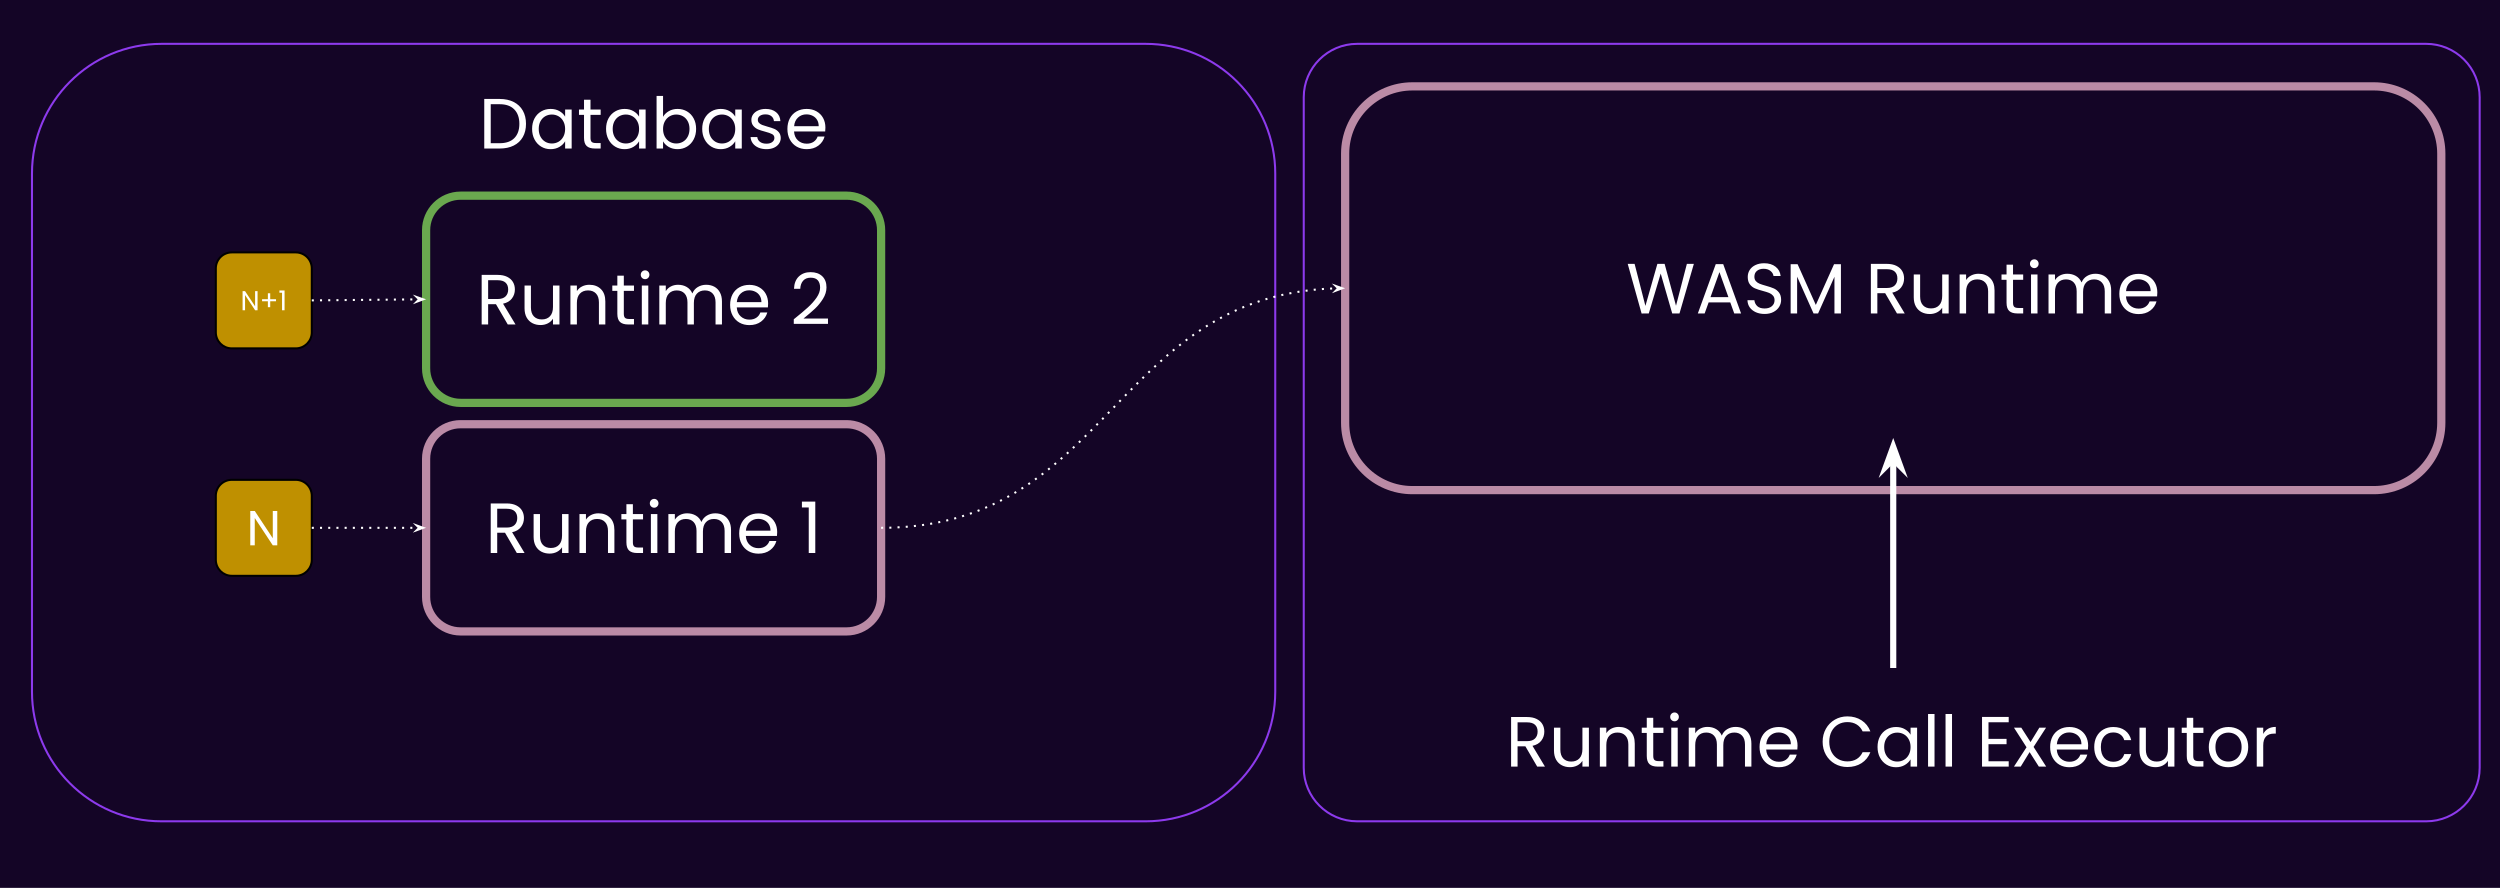
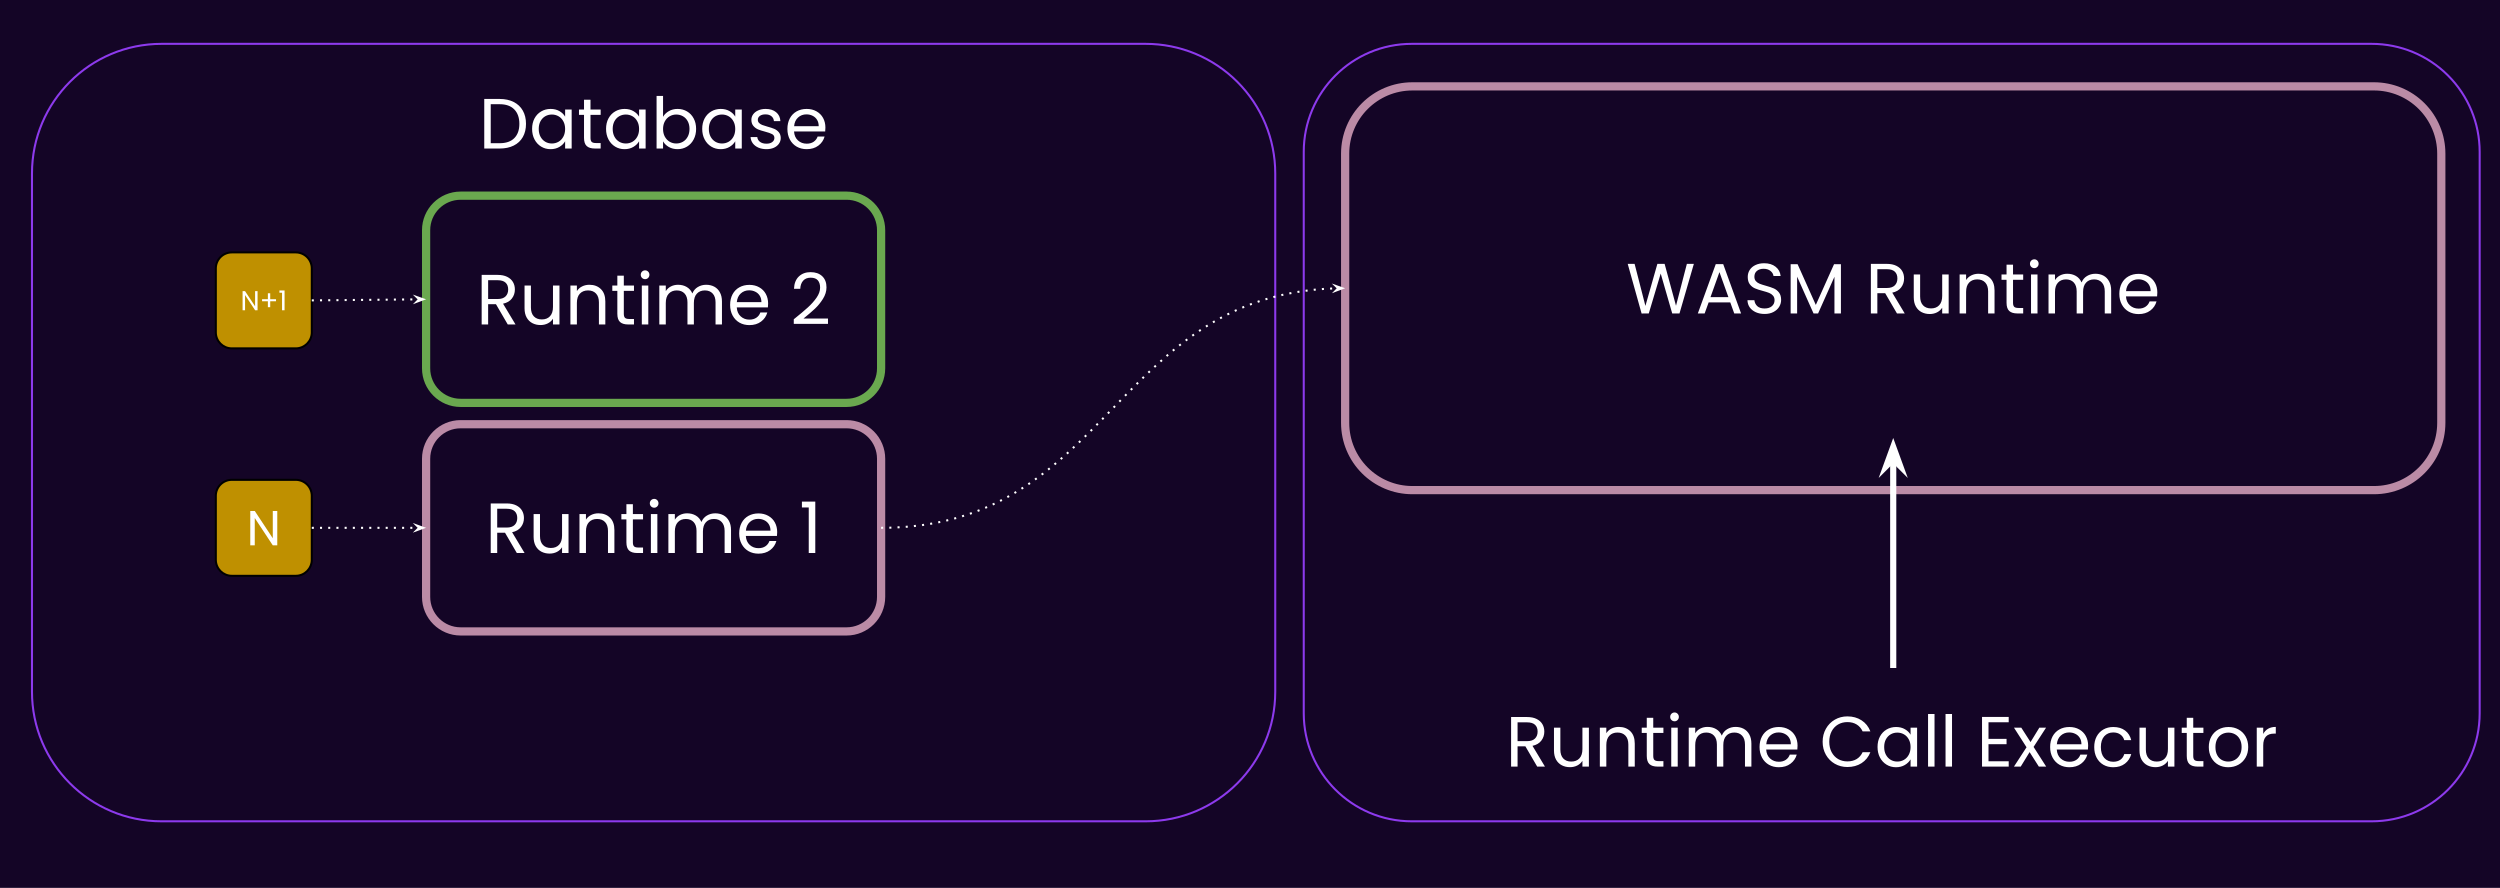
<svg xmlns="http://www.w3.org/2000/svg" version="1.1" viewBox="0.0 0.0 1218.286 432.656" fill="none" stroke="none" stroke-linecap="square" stroke-miterlimit="10">
  <clipPath id="p.0">
    <path d="m0 0l1218.286 0l0 432.656l-1218.286 0l0 -432.656z" clip-rule="nonzero" />
  </clipPath>
  <g clip-path="url(#p.0)">
    <path fill="#140526" d="m0 0l1218.286 0l0 432.656l-1218.286 0z" fill-rule="evenodd" />
    <path fill="#000000" fill-opacity="0.0" d="m15.585 84.516l0 0c0 -34.874 28.271 -63.146 63.146 -63.146l479.567 0c16.747 0 32.809 6.653 44.651 18.495c11.842 11.842 18.495 27.903 18.495 44.651l0 252.575c0 34.874 -28.271 63.146 -63.146 63.146l-479.567 0c-34.874 0 -63.146 -28.271 -63.146 -63.146z" fill-rule="evenodd" />
    <path stroke="#8d3aed" stroke-width="1.0" stroke-linejoin="round" stroke-linecap="butt" d="m15.585 84.516l0 0c0 -34.874 28.271 -63.146 63.146 -63.146l479.567 0c16.747 0 32.809 6.653 44.651 18.495c11.842 11.842 18.495 27.903 18.495 44.651l0 252.575c0 34.874 -28.271 63.146 -63.146 63.146l-479.567 0c-34.874 0 -63.146 -28.271 -63.146 -63.146z" fill-rule="evenodd" />
-     <path fill="#000000" fill-opacity="0.0" d="m635.336 47.417l0 0c0 -14.385 11.662 -26.047 26.047 -26.047l520.945 0c6.908 0 13.533 2.744 18.418 7.629c4.885 4.885 7.629 11.51 7.629 18.418l0 326.772c0 14.385 -11.662 26.047 -26.047 26.047l-520.945 0c-14.385 0 -26.047 -11.662 -26.047 -26.047z" fill-rule="evenodd" />
-     <path stroke="#8d3aed" stroke-width="1.0" stroke-linejoin="round" stroke-linecap="butt" d="m635.336 47.417l0 0c0 -14.385 11.662 -26.047 26.047 -26.047l520.945 0c6.908 0 13.533 2.744 18.418 7.629c4.885 4.885 7.629 11.51 7.629 18.418l0 326.772c0 14.385 -11.662 26.047 -26.047 26.047l-520.945 0c-14.385 0 -26.047 -11.662 -26.047 -26.047z" fill-rule="evenodd" />
+     <path fill="#000000" fill-opacity="0.0" d="m635.336 74.017l0 0c0 -29.076 23.571 -52.647 52.647 -52.647l467.745 0c13.963 0 27.354 5.547 37.227 15.42c9.873 9.873 15.42 23.264 15.42 37.227l0 273.572c0 29.076 -23.571 52.647 -52.647 52.647l-467.745 0c-29.076 0 -52.647 -23.571 -52.647 -52.647z" fill-rule="evenodd" />
+     <path stroke="#8d3aed" stroke-width="1.0" stroke-linejoin="round" stroke-linecap="butt" d="m635.336 74.017l0 0c0 -29.076 23.571 -52.647 52.647 -52.647l467.745 0c13.963 0 27.354 5.547 37.227 15.42c9.873 9.873 15.42 23.264 15.42 37.227l0 273.572c0 29.076 -23.571 52.647 -52.647 52.647l-467.745 0c-29.076 0 -52.647 -23.571 -52.647 -52.647z" fill-rule="evenodd" />
    <path fill="#000000" fill-opacity="0.0" d="m921.855 110.749l0 0l0 25.992l0 0l0 -25.992z" fill-rule="nonzero" />
    <path fill="#000000" fill-opacity="0.0" d="m921.855 131.749l0 0l0 25.992l0 0l0 -25.992z" fill-rule="nonzero" />
    <path fill="#000000" fill-opacity="0.0" d="m921.855 152.749l0 0l0 25.992l0 0l0 -25.992z" fill-rule="nonzero" />
    <path fill="#000000" fill-opacity="0.0" d="m921.855 173.749l0 0l0 25.992l0 0l0 -25.992z" fill-rule="nonzero" />
    <path fill="#000000" fill-opacity="0.0" d="m921.855 194.749l0 0l0 25.992l0 0l0 -25.992z" fill-rule="nonzero" />
    <path fill="#000000" fill-opacity="0.0" d="m921.855 215.749l0 0l0 25.992l0 0l0 -25.992z" fill-rule="nonzero" />
    <path fill="#000000" fill-opacity="0.0" d="m921.855 236.749l0 0l0 25.992l0 0l0 -25.992z" fill-rule="nonzero" />
    <path fill="#000000" fill-opacity="0.0" d="m921.855 257.749l0 0l0 25.992l0 0l0 -25.992z" fill-rule="nonzero" />
    <path fill="#000000" fill-opacity="0.0" d="m921.855 278.143l0 0l0 36l0 0l0 -36z" fill-rule="nonzero" />
    <path fill="#000000" fill-opacity="0.0" d="m655.509 74.883l0 0c0 -18.111 14.682 -32.793 32.793 -32.793l468.587 0c8.697 0 17.038 3.455 23.188 9.605c6.15 6.15 9.605 14.491 9.605 23.188l0 131.169c0 18.111 -14.682 32.793 -32.793 32.793l-468.587 0c-18.111 0 -32.793 -14.682 -32.793 -32.793z" fill-rule="evenodd" />
    <path stroke="#bb8ba6" stroke-width="4.0" stroke-linejoin="round" stroke-linecap="butt" d="m655.509 74.883l0 0c0 -18.111 14.682 -32.793 32.793 -32.793l468.587 0c8.697 0 17.038 3.455 23.188 9.605c6.15 6.15 9.605 14.491 9.605 23.188l0 131.169c0 18.111 -14.682 32.793 -32.793 32.793l-468.587 0c-18.111 0 -32.793 -14.682 -32.793 -32.793z" fill-rule="evenodd" />
    <path fill="#ffffff" d="m825.441 128.591l-7.0 24.156l-3.547 0l-5.609 -19.438l-5.812 19.438l-3.5 0.031l-6.766 -24.188l3.359 0l5.266 20.484l5.828 -20.484l3.531 0l5.547 20.406l5.297 -20.406l3.406 0zm17.746 18.781l-10.547 0l-1.938 5.375l-3.328 0l8.734 -24.016l3.641 0l8.703 24.016l-3.328 0l-1.938 -5.375zm-0.906 -2.562l-4.375 -12.203l-4.359 12.203l8.734 0zm17.64 8.188q-2.391 0 -4.281 -0.844q-1.891 -0.859 -2.969 -2.359q-1.062 -1.516 -1.109 -3.5l3.375 0q0.172 1.703 1.391 2.875q1.234 1.156 3.594 1.156q2.25 0 3.547 -1.125q1.297 -1.125 1.297 -2.906q0 -1.375 -0.766 -2.234q-0.75 -0.875 -1.891 -1.328q-1.141 -0.453 -3.094 -0.969q-2.391 -0.625 -3.828 -1.25q-1.438 -0.625 -2.469 -1.953q-1.016 -1.344 -1.016 -3.594q0 -1.969 1.0 -3.484q1.016 -1.531 2.828 -2.359q1.828 -0.844 4.188 -0.844q3.391 0 5.547 1.703q2.172 1.688 2.453 4.5l-3.469 0q-0.172 -1.391 -1.453 -2.438q-1.281 -1.062 -3.391 -1.062q-1.984 0 -3.234 1.031q-1.234 1.016 -1.234 2.859q0 1.312 0.734 2.141q0.75 0.828 1.844 1.266q1.094 0.438 3.062 0.984q2.391 0.656 3.844 1.297q1.453 0.641 2.5 1.984q1.047 1.328 1.047 3.625q0 1.766 -0.938 3.328q-0.938 1.547 -2.781 2.531q-1.828 0.969 -4.328 0.969zm37.187 -24.234l0 23.984l-3.156 0l0 -17.875l-7.969 17.875l-2.219 0l-8.0 -17.922l0 17.922l-3.156 0l0 -23.984l3.391 0l8.875 19.828l8.875 -19.828l3.359 0zm27.311 23.984l-5.75 -9.875l-3.812 0l0 9.875l-3.156 0l0 -24.156l7.797 0q2.734 0 4.625 0.938q1.891 0.938 2.828 2.531q0.938 1.594 0.938 3.641q0 2.484 -1.453 4.391q-1.438 1.906 -4.312 2.531l6.078 10.125l-3.781 0zm-9.562 -12.406l4.641 0q2.562 0 3.844 -1.266q1.281 -1.266 1.281 -3.375q0 -2.156 -1.266 -3.328q-1.266 -1.188 -3.859 -1.188l-4.641 0l0 9.156zm34.759 -6.578l0 18.984l-3.156 0l0 -2.812q-0.906 1.453 -2.516 2.281q-1.609 0.812 -3.547 0.812q-2.219 0 -3.984 -0.922q-1.766 -0.922 -2.797 -2.75q-1.016 -1.844 -1.016 -4.469l0 -11.125l3.109 0l0 10.703q0 2.812 1.422 4.328q1.422 1.5 3.891 1.5q2.531 0 3.984 -1.562q1.453 -1.562 1.453 -4.547l0 -10.422l3.156 0zm14.586 -0.359q3.469 0 5.609 2.109q2.156 2.094 2.156 6.047l0 11.188l-3.125 0l0 -10.75q0 -2.828 -1.422 -4.328q-1.422 -1.516 -3.875 -1.516q-2.5 0 -3.969 1.562q-1.469 1.547 -1.469 4.531l0 10.5l-3.156 0l0 -18.984l3.156 0l0 2.703q0.938 -1.469 2.547 -2.266q1.609 -0.797 3.547 -0.797zm16.774 2.953l0 11.188q0 1.391 0.578 1.969q0.594 0.562 2.062 0.562l2.312 0l0 2.672l-2.844 0q-2.625 0 -3.953 -1.203q-1.312 -1.219 -1.312 -4.0l0 -11.188l-2.453 0l0 -2.594l2.453 0l0 -4.797l3.156 0l0 4.797l4.953 0l0 2.594l-4.953 0zm10.396 -5.688q-0.906 0 -1.531 -0.625q-0.609 -0.625 -0.609 -1.516q0 -0.906 0.609 -1.531q0.625 -0.625 1.531 -0.625q0.859 0 1.469 0.625q0.609 0.625 0.609 1.531q0 0.891 -0.609 1.516q-0.609 0.625 -1.469 0.625zm1.531 3.094l0 18.984l-3.156 0l0 -18.984l3.156 0zm28.197 -0.359q2.219 0 3.953 0.922q1.734 0.922 2.734 2.766q1.016 1.828 1.016 4.469l0 11.188l-3.125 0l0 -10.75q0 -2.828 -1.406 -4.328q-1.391 -1.516 -3.781 -1.516q-2.469 0 -3.922 1.578q-1.453 1.562 -1.453 4.547l0 10.469l-3.125 0l0 -10.75q0 -2.828 -1.406 -4.328q-1.406 -1.516 -3.797 -1.516q-2.453 0 -3.906 1.578q-1.453 1.562 -1.453 4.547l0 10.469l-3.156 0l0 -18.984l3.156 0l0 2.734q0.938 -1.5 2.5 -2.297q1.578 -0.797 3.484 -0.797q2.391 0 4.219 1.078q1.844 1.078 2.75 3.156q0.797 -2.016 2.625 -3.125q1.844 -1.109 4.094 -1.109zm30.196 9.125q0 0.891 -0.109 1.906l-15.172 0q0.172 2.797 1.922 4.375q1.75 1.578 4.234 1.578q2.047 0 3.422 -0.953q1.375 -0.953 1.922 -2.547l3.391 0q-0.75 2.734 -3.047 4.453q-2.281 1.719 -5.688 1.719q-2.703 0 -4.828 -1.203q-2.125 -1.219 -3.344 -3.453q-1.219 -2.234 -1.219 -5.188q0 -2.938 1.172 -5.156q1.188 -2.219 3.312 -3.406q2.141 -1.203 4.906 -1.203q2.703 0 4.781 1.172q2.094 1.172 3.219 3.234q1.125 2.062 1.125 4.672zm-3.266 -0.656q0 -1.812 -0.797 -3.109q-0.797 -1.297 -2.172 -1.969q-1.359 -0.688 -3.016 -0.688q-2.391 0 -4.078 1.531q-1.688 1.531 -1.922 4.234l11.984 0z" fill-rule="nonzero" />
    <path fill="#000000" fill-opacity="0.0" d="m657.365 343.142l0 0c0 -5.013 4.064 -9.076 9.076 -9.076l510.824 0c2.407 0 4.716 0.956 6.418 2.658c1.702 1.702 2.658 4.011 2.658 6.418l0 36.304c0 5.013 -4.064 9.076 -9.076 9.076l-510.824 0c-5.013 0 -9.076 -4.064 -9.076 -9.076z" fill-rule="evenodd" />
    <path fill="#ffffff" d="m749.095 373.574l-5.75 -9.875l-3.812 0l0 9.875l-3.156 0l0 -24.156l7.797 0q2.734 0 4.625 0.938q1.891 0.938 2.828 2.531q0.938 1.594 0.938 3.641q0 2.484 -1.453 4.391q-1.438 1.906 -4.312 2.531l6.078 10.125l-3.781 0zm-9.562 -12.406l4.641 0q2.562 0 3.844 -1.266q1.281 -1.266 1.281 -3.375q0 -2.156 -1.266 -3.328q-1.266 -1.188 -3.859 -1.188l-4.641 0l0 9.156zm34.759 -6.578l0 18.984l-3.156 0l0 -2.812q-0.906 1.453 -2.516 2.281q-1.609 0.812 -3.547 0.812q-2.219 0 -3.984 -0.922q-1.766 -0.922 -2.797 -2.75q-1.016 -1.844 -1.016 -4.469l0 -11.125l3.109 0l0 10.703q0 2.812 1.422 4.328q1.422 1.5 3.891 1.5q2.531 0 3.984 -1.562q1.453 -1.562 1.453 -4.547l0 -10.422l3.156 0zm14.586 -0.359q3.469 0 5.609 2.109q2.156 2.094 2.156 6.047l0 11.188l-3.125 0l0 -10.75q0 -2.828 -1.422 -4.328q-1.422 -1.516 -3.875 -1.516q-2.5 0 -3.969 1.562q-1.469 1.547 -1.469 4.531l0 10.5l-3.156 0l0 -18.984l3.156 0l0 2.703q0.938 -1.469 2.547 -2.266q1.609 -0.797 3.547 -0.797zm16.774 2.953l0 11.188q0 1.391 0.578 1.969q0.594 0.562 2.062 0.562l2.312 0l0 2.672l-2.844 0q-2.625 0 -3.953 -1.203q-1.312 -1.219 -1.312 -4.0l0 -11.188l-2.453 0l0 -2.594l2.453 0l0 -4.797l3.156 0l0 4.797l4.953 0l0 2.594l-4.953 0zm10.396 -5.688q-0.906 0 -1.531 -0.625q-0.609 -0.625 -0.609 -1.516q0 -0.906 0.609 -1.531q0.625 -0.625 1.531 -0.625q0.859 0 1.469 0.625q0.609 0.625 0.609 1.531q0 0.891 -0.609 1.516q-0.609 0.625 -1.469 0.625zm1.531 3.094l0 18.984l-3.156 0l0 -18.984l3.156 0zm28.197 -0.359q2.219 0 3.953 0.922q1.734 0.922 2.734 2.766q1.016 1.828 1.016 4.469l0 11.188l-3.125 0l0 -10.75q0 -2.828 -1.406 -4.328q-1.391 -1.516 -3.781 -1.516q-2.469 0 -3.922 1.578q-1.453 1.562 -1.453 4.547l0 10.469l-3.125 0l0 -10.75q0 -2.828 -1.406 -4.328q-1.406 -1.516 -3.797 -1.516q-2.453 0 -3.906 1.578q-1.453 1.562 -1.453 4.547l0 10.469l-3.156 0l0 -18.984l3.156 0l0 2.734q0.938 -1.5 2.5 -2.297q1.578 -0.797 3.484 -0.797q2.391 0 4.219 1.078q1.844 1.078 2.75 3.156q0.797 -2.016 2.625 -3.125q1.844 -1.109 4.094 -1.109zm30.196 9.125q0 0.891 -0.109 1.906l-15.172 0q0.172 2.797 1.922 4.375q1.75 1.578 4.234 1.578q2.047 0 3.422 -0.953q1.375 -0.953 1.922 -2.547l3.391 0q-0.75 2.734 -3.047 4.453q-2.281 1.719 -5.688 1.719q-2.703 0 -4.828 -1.203q-2.125 -1.219 -3.344 -3.453q-1.219 -2.234 -1.219 -5.188q0 -2.938 1.172 -5.156q1.188 -2.219 3.312 -3.406q2.141 -1.203 4.906 -1.203q2.703 0 4.781 1.172q2.094 1.172 3.219 3.234q1.125 2.062 1.125 4.672zm-3.266 -0.656q0 -1.812 -0.797 -3.109q-0.797 -1.297 -2.172 -1.969q-1.359 -0.688 -3.016 -0.688q-2.391 0 -4.078 1.531q-1.688 1.531 -1.922 4.234l11.984 0zm15.49 -1.219q0 -3.531 1.594 -6.359q1.594 -2.828 4.344 -4.422q2.766 -1.594 6.125 -1.594q3.953 0 6.891 1.906q2.953 1.906 4.312 5.406l-3.781 0q-1.0 -2.188 -2.891 -3.359q-1.891 -1.172 -4.531 -1.172q-2.531 0 -4.547 1.172q-2.0 1.172 -3.141 3.344q-1.141 2.172 -1.141 5.078q0 2.875 1.141 5.047q1.141 2.156 3.141 3.344q2.016 1.172 4.547 1.172q2.641 0 4.531 -1.156q1.891 -1.172 2.891 -3.344l3.781 0q-1.359 3.469 -4.312 5.359q-2.938 1.875 -6.891 1.875q-3.359 0 -6.125 -1.578q-2.75 -1.578 -4.344 -4.375q-1.594 -2.812 -1.594 -6.344zm26.755 2.531q0 -2.906 1.172 -5.109q1.188 -2.203 3.25 -3.406q2.062 -1.219 4.594 -1.219q2.5 0 4.328 1.078q1.844 1.062 2.75 2.688l0 -3.453l3.188 0l0 18.984l-3.188 0l0 -3.531q-0.938 1.656 -2.797 2.75q-1.859 1.094 -4.312 1.094q-2.531 0 -4.578 -1.25q-2.047 -1.25 -3.234 -3.5q-1.172 -2.25 -1.172 -5.125zm16.094 0.031q0 -2.141 -0.875 -3.734q-0.859 -1.609 -2.344 -2.453q-1.469 -0.844 -3.234 -0.844q-1.766 0 -3.219 0.828q-1.453 0.828 -2.328 2.422q-0.859 1.594 -0.859 3.75q0 2.188 0.859 3.797q0.875 1.609 2.328 2.469q1.453 0.844 3.219 0.844q1.766 0 3.234 -0.844q1.484 -0.859 2.344 -2.469q0.875 -1.609 0.875 -3.766zm11.678 -16.109l0 25.641l-3.156 0l0 -25.641l3.156 0zm8.525 0l0 25.641l-3.156 0l0 -25.641l3.156 0zm17.779 4.047l0 8.078l8.797 0l0 2.594l-8.797 0l0 8.328l9.844 0l0 2.594l-13.0 0l0 -24.188l13.0 0l0 2.594l-9.844 0zm24.529 21.594l-4.5 -7.062l-4.328 7.062l-3.297 0l6.125 -9.422l-6.125 -9.562l3.562 0l4.516 7.031l4.297 -7.031l3.281 0l-6.094 9.391l6.141 9.594l-3.578 0zm24.022 -10.219q0 0.891 -0.109 1.906l-15.172 0q0.172 2.797 1.922 4.375q1.75 1.578 4.234 1.578q2.047 0 3.422 -0.953q1.375 -0.953 1.922 -2.547l3.391 0q-0.75 2.734 -3.047 4.453q-2.281 1.719 -5.688 1.719q-2.703 0 -4.828 -1.203q-2.125 -1.219 -3.344 -3.453q-1.219 -2.234 -1.219 -5.188q0 -2.938 1.172 -5.156q1.188 -2.219 3.312 -3.406q2.141 -1.203 4.906 -1.203q2.703 0 4.781 1.172q2.094 1.172 3.219 3.234q1.125 2.062 1.125 4.672zm-3.266 -0.656q0 -1.812 -0.797 -3.109q-0.797 -1.297 -2.172 -1.969q-1.359 -0.688 -3.016 -0.688q-2.391 0 -4.078 1.531q-1.688 1.531 -1.922 4.234l11.984 0zm6.237 1.344q0 -2.938 1.172 -5.141q1.188 -2.203 3.281 -3.406q2.109 -1.219 4.812 -1.219q3.5 0 5.766 1.703q2.266 1.688 3.0 4.703l-3.406 0q-0.484 -1.734 -1.891 -2.734q-1.391 -1.016 -3.469 -1.016q-2.703 0 -4.375 1.859q-1.656 1.859 -1.656 5.25q0 3.438 1.656 5.312q1.672 1.859 4.375 1.859q2.078 0 3.453 -0.969q1.391 -0.969 1.906 -2.766l3.406 0q-0.766 2.906 -3.062 4.656q-2.281 1.75 -5.703 1.75q-2.703 0 -4.812 -1.203q-2.094 -1.219 -3.281 -3.438q-1.172 -2.219 -1.172 -5.203zm39.068 -9.453l0 18.984l-3.156 0l0 -2.812q-0.906 1.453 -2.516 2.281q-1.609 0.812 -3.547 0.812q-2.219 0 -3.984 -0.922q-1.766 -0.922 -2.797 -2.75q-1.016 -1.844 -1.016 -4.469l0 -11.125l3.109 0l0 10.703q0 2.812 1.422 4.328q1.422 1.5 3.891 1.5q2.531 0 3.984 -1.562q1.453 -1.562 1.453 -4.547l0 -10.422l3.156 0zm9.18 2.594l0 11.188q0 1.391 0.578 1.969q0.594 0.562 2.062 0.562l2.312 0l0 2.672l-2.844 0q-2.625 0 -3.953 -1.203q-1.312 -1.219 -1.312 -4.0l0 -11.188l-2.453 0l0 -2.594l2.453 0l0 -4.797l3.156 0l0 4.797l4.953 0l0 2.594l-4.953 0zm17.052 16.703q-2.672 0 -4.844 -1.203q-2.156 -1.219 -3.391 -3.453q-1.234 -2.234 -1.234 -5.188q0 -2.906 1.266 -5.141q1.266 -2.234 3.453 -3.422q2.188 -1.203 4.891 -1.203q2.703 0 4.875 1.203q2.188 1.188 3.453 3.406q1.266 2.219 1.266 5.156q0 2.953 -1.297 5.188q-1.297 2.234 -3.516 3.453q-2.219 1.203 -4.922 1.203zm0 -2.766q1.703 0 3.188 -0.797q1.484 -0.812 2.406 -2.406q0.922 -1.594 0.922 -3.875q0 -2.281 -0.906 -3.875q-0.891 -1.594 -2.359 -2.375q-1.453 -0.781 -3.141 -0.781q-1.734 0 -3.172 0.781q-1.438 0.781 -2.312 2.375q-0.859 1.594 -0.859 3.875q0 2.328 0.844 3.922q0.844 1.594 2.266 2.375q1.422 0.781 3.125 0.781zm17.055 -13.453q0.828 -1.625 2.359 -2.531q1.547 -0.906 3.766 -0.906l0 3.266l-0.828 0q-5.297 0 -5.297 5.75l0 10.328l-3.156 0l0 -18.984l3.156 0l0 3.078z" fill-rule="nonzero" />
    <path fill="#000000" fill-opacity="0.0" d="m922.595 325.521l0 -112.094" fill-rule="evenodd" />
    <path stroke="#ffffff" stroke-width="3.0" stroke-linejoin="round" stroke-linecap="butt" d="m922.595 325.521l0 -101.813" fill-rule="evenodd" />
    <path fill="#ffffff" stroke="#ffffff" stroke-width="3.0" stroke-linecap="butt" d="m922.595 223.707l3.374 3.374l-3.374 -9.269l-3.374 9.269z" fill-rule="evenodd" />
    <path fill="#000000" fill-opacity="0.0" d="m54.026 41.946l0 0c0 -5.013 4.064 -9.076 9.076 -9.076l510.824 0c2.407 0 4.716 0.956 6.418 2.658c1.702 1.702 2.658 4.011 2.658 6.418l0 36.304c0 5.013 -4.064 9.076 -9.076 9.076l-510.824 0c-5.013 0 -9.076 -4.064 -9.076 -9.076z" fill-rule="evenodd" />
    <path fill="#ffffff" d="m243.499 48.222q3.953 0 6.844 1.484q2.891 1.469 4.438 4.203q1.547 2.734 1.547 6.438q0 3.719 -1.547 6.438q-1.547 2.719 -4.438 4.156q-2.891 1.438 -6.844 1.438l-7.516 0l0 -24.156l7.516 0zm0 21.562q4.688 0 7.141 -2.484q2.453 -2.484 2.453 -6.953q0 -4.5 -2.484 -7.031q-2.469 -2.531 -7.109 -2.531l-4.359 0l0 19.0l4.359 0zm15.799 -6.969q0 -2.906 1.172 -5.109q1.188 -2.203 3.25 -3.406q2.062 -1.219 4.594 -1.219q2.5 0 4.328 1.078q1.844 1.062 2.75 2.688l0 -3.453l3.188 0l0 18.984l-3.188 0l0 -3.531q-0.938 1.656 -2.797 2.75q-1.859 1.094 -4.312 1.094q-2.531 0 -4.578 -1.25q-2.047 -1.25 -3.234 -3.5q-1.172 -2.25 -1.172 -5.125zm16.094 0.031q0 -2.141 -0.875 -3.734q-0.859 -1.609 -2.344 -2.453q-1.469 -0.844 -3.234 -0.844q-1.766 0 -3.219 0.828q-1.453 0.828 -2.328 2.422q-0.859 1.594 -0.859 3.75q0 2.188 0.859 3.797q0.875 1.609 2.328 2.469q1.453 0.844 3.219 0.844q1.766 0 3.234 -0.844q1.484 -0.859 2.344 -2.469q0.875 -1.609 0.875 -3.766zm12.365 -6.859l0 11.188q0 1.391 0.578 1.969q0.594 0.562 2.062 0.562l2.312 0l0 2.672l-2.844 0q-2.625 0 -3.953 -1.203q-1.312 -1.219 -1.312 -4.0l0 -11.188l-2.453 0l0 -2.594l2.453 0l0 -4.797l3.156 0l0 4.797l4.953 0l0 2.594l-4.953 0zm7.584 6.828q0 -2.906 1.172 -5.109q1.188 -2.203 3.25 -3.406q2.062 -1.219 4.594 -1.219q2.5 0 4.328 1.078q1.844 1.062 2.75 2.688l0 -3.453l3.188 0l0 18.984l-3.188 0l0 -3.531q-0.938 1.656 -2.797 2.75q-1.859 1.094 -4.312 1.094q-2.531 0 -4.578 -1.25q-2.047 -1.25 -3.234 -3.5q-1.172 -2.25 -1.172 -5.125zm16.094 0.031q0 -2.141 -0.875 -3.734q-0.859 -1.609 -2.344 -2.453q-1.469 -0.844 -3.234 -0.844q-1.766 0 -3.219 0.828q-1.453 0.828 -2.328 2.422q-0.859 1.594 -0.859 3.75q0 2.188 0.859 3.797q0.875 1.609 2.328 2.469q1.453 0.844 3.219 0.844q1.766 0 3.234 -0.844q1.484 -0.859 2.344 -2.469q0.875 -1.609 0.875 -3.766zm11.678 -5.922q0.969 -1.703 2.828 -2.766q1.875 -1.078 4.266 -1.078q2.562 0 4.609 1.219q2.047 1.203 3.219 3.406q1.188 2.203 1.188 5.109q0 2.875 -1.188 5.125q-1.172 2.25 -3.234 3.5q-2.062 1.25 -4.594 1.25q-2.453 0 -4.312 -1.078q-1.844 -1.078 -2.781 -2.734l0 3.5l-3.156 0l0 -25.641l3.156 0l0 10.188zm12.891 5.891q0 -2.156 -0.875 -3.75q-0.859 -1.594 -2.344 -2.422q-1.469 -0.828 -3.234 -0.828q-1.734 0 -3.203 0.844q-1.469 0.844 -2.359 2.469q-0.875 1.609 -0.875 3.719q0 2.156 0.875 3.766q0.891 1.609 2.359 2.469q1.469 0.844 3.203 0.844q1.766 0 3.234 -0.844q1.484 -0.859 2.344 -2.469q0.875 -1.609 0.875 -3.797zm6.193 0q0 -2.906 1.172 -5.109q1.188 -2.203 3.25 -3.406q2.062 -1.219 4.594 -1.219q2.5 0 4.328 1.078q1.844 1.062 2.75 2.688l0 -3.453l3.188 0l0 18.984l-3.188 0l0 -3.531q-0.938 1.656 -2.797 2.75q-1.859 1.094 -4.312 1.094q-2.531 0 -4.578 -1.25q-2.047 -1.25 -3.234 -3.5q-1.172 -2.25 -1.172 -5.125zm16.094 0.031q0 -2.141 -0.875 -3.734q-0.859 -1.609 -2.344 -2.453q-1.469 -0.844 -3.234 -0.844q-1.766 0 -3.219 0.828q-1.453 0.828 -2.328 2.422q-0.859 1.594 -0.859 3.75q0 2.188 0.859 3.797q0.875 1.609 2.328 2.469q1.453 0.844 3.219 0.844q1.766 0 3.234 -0.844q1.484 -0.859 2.344 -2.469q0.875 -1.609 0.875 -3.766zm15.24 9.844q-2.188 0 -3.922 -0.734q-1.719 -0.75 -2.734 -2.078q-1.0 -1.344 -1.109 -3.078l3.266 0q0.141 1.422 1.328 2.328q1.203 0.891 3.141 0.891q1.797 0 2.828 -0.797q1.047 -0.797 1.047 -2.0q0 -1.25 -1.109 -1.859q-1.109 -0.609 -3.422 -1.203q-2.125 -0.547 -3.453 -1.109q-1.328 -0.578 -2.281 -1.703q-0.953 -1.141 -0.953 -2.969q0 -1.453 0.859 -2.656q0.875 -1.219 2.469 -1.922q1.594 -0.719 3.625 -0.719q3.156 0 5.094 1.594q1.953 1.594 2.094 4.359l-3.156 0q-0.109 -1.484 -1.203 -2.391q-1.094 -0.906 -2.922 -0.906q-1.703 0 -2.719 0.734q-1.0 0.734 -1.0 1.906q0 0.938 0.609 1.547q0.609 0.594 1.531 0.969q0.922 0.359 2.547 0.812q2.047 0.547 3.328 1.094q1.281 0.531 2.188 1.609q0.922 1.078 0.969 2.812q0 1.547 -0.875 2.797q-0.859 1.25 -2.438 1.969q-1.578 0.703 -3.625 0.703zm28.7 -10.531q0 0.891 -0.109 1.906l-15.172 0q0.172 2.797 1.922 4.375q1.75 1.578 4.234 1.578q2.047 0 3.422 -0.953q1.375 -0.953 1.922 -2.547l3.391 0q-0.75 2.734 -3.047 4.453q-2.281 1.719 -5.688 1.719q-2.703 0 -4.828 -1.203q-2.125 -1.219 -3.344 -3.453q-1.219 -2.234 -1.219 -5.188q0 -2.938 1.172 -5.156q1.188 -2.219 3.312 -3.406q2.141 -1.203 4.906 -1.203q2.703 0 4.781 1.172q2.094 1.172 3.219 3.234q1.125 2.062 1.125 4.672zm-3.266 -0.656q0 -1.812 -0.797 -3.109q-0.797 -1.297 -2.172 -1.969q-1.359 -0.688 -3.016 -0.688q-2.391 0 -4.078 1.531q-1.688 1.531 -1.922 4.234l11.984 0z" fill-rule="nonzero" />
    <path fill="#000000" fill-opacity="0.0" d="m207.648 223.554l0 0c0 -9.295 7.535 -16.83 16.83 -16.83l188.073 0c4.464 0 8.744 1.773 11.9 4.929c3.156 3.156 4.929 7.437 4.929 11.9l0 67.317c0 9.295 -7.535 16.83 -16.83 16.83l-188.073 0c-9.295 0 -16.83 -7.535 -16.83 -16.83z" fill-rule="evenodd" />
    <path stroke="#bb8ba6" stroke-width="4.0" stroke-linejoin="round" stroke-linecap="butt" d="m207.648 223.554l0 0c0 -9.295 7.535 -16.83 16.83 -16.83l188.073 0c4.464 0 8.744 1.773 11.9 4.929c3.156 3.156 4.929 7.437 4.929 11.9l0 67.317c0 9.295 -7.535 16.83 -16.83 16.83l-188.073 0c-9.295 0 -16.83 -7.535 -16.83 -16.83z" fill-rule="evenodd" />
    <path fill="#ffffff" d="m251.856 269.492l-5.75 -9.875l-3.812 0l0 9.875l-3.156 0l0 -24.156l7.797 0q2.734 0 4.625 0.938q1.891 0.938 2.828 2.531q0.938 1.594 0.938 3.641q0 2.484 -1.453 4.391q-1.438 1.906 -4.312 2.531l6.078 10.125l-3.781 0zm-9.562 -12.406l4.641 0q2.562 0 3.844 -1.266q1.281 -1.266 1.281 -3.375q0 -2.156 -1.266 -3.328q-1.266 -1.188 -3.859 -1.188l-4.641 0l0 9.156zm34.759 -6.578l0 18.984l-3.156 0l0 -2.812q-0.906 1.453 -2.516 2.281q-1.609 0.812 -3.547 0.812q-2.219 0 -3.984 -0.922q-1.766 -0.922 -2.797 -2.75q-1.016 -1.844 -1.016 -4.469l0 -11.125l3.109 0l0 10.703q0 2.812 1.422 4.328q1.422 1.5 3.891 1.5q2.531 0 3.984 -1.562q1.453 -1.562 1.453 -4.547l0 -10.422l3.156 0zm14.586 -0.359q3.469 0 5.609 2.109q2.156 2.094 2.156 6.047l0 11.188l-3.125 0l0 -10.75q0 -2.828 -1.422 -4.328q-1.422 -1.516 -3.875 -1.516q-2.5 0 -3.969 1.562q-1.469 1.547 -1.469 4.531l0 10.5l-3.156 0l0 -18.984l3.156 0l0 2.703q0.938 -1.469 2.547 -2.266q1.609 -0.797 3.547 -0.797zm16.774 2.953l0 11.187q0 1.391 0.578 1.969q0.594 0.562 2.062 0.562l2.312 0l0 2.672l-2.844 0q-2.625 0 -3.953 -1.203q-1.312 -1.219 -1.312 -4.0l0 -11.187l-2.453 0l0 -2.594l2.453 0l0 -4.797l3.156 0l0 4.797l4.953 0l0 2.594l-4.953 0zm10.396 -5.688q-0.906 0 -1.531 -0.625q-0.609 -0.625 -0.609 -1.516q0 -0.906 0.609 -1.531q0.625 -0.625 1.531 -0.625q0.859 0 1.469 0.625q0.609 0.625 0.609 1.531q0 0.891 -0.609 1.516q-0.609 0.625 -1.469 0.625zm1.531 3.094l0 18.984l-3.156 0l0 -18.984l3.156 0zm28.197 -0.359q2.219 0 3.953 0.922q1.734 0.922 2.734 2.766q1.016 1.828 1.016 4.469l0 11.188l-3.125 0l0 -10.75q0 -2.828 -1.406 -4.328q-1.391 -1.516 -3.781 -1.516q-2.469 0 -3.922 1.578q-1.453 1.562 -1.453 4.547l0 10.469l-3.125 0l0 -10.75q0 -2.828 -1.406 -4.328q-1.406 -1.516 -3.797 -1.516q-2.453 0 -3.906 1.578q-1.453 1.562 -1.453 4.547l0 10.469l-3.156 0l0 -18.984l3.156 0l0 2.734q0.938 -1.5 2.5 -2.297q1.578 -0.797 3.484 -0.797q2.391 0 4.219 1.078q1.844 1.078 2.75 3.156q0.797 -2.016 2.625 -3.125q1.844 -1.109 4.094 -1.109zm30.196 9.125q0 0.891 -0.109 1.906l-15.172 0q0.172 2.797 1.922 4.375q1.75 1.578 4.234 1.578q2.047 0 3.422 -0.953q1.375 -0.953 1.922 -2.547l3.391 0q-0.75 2.734 -3.047 4.453q-2.281 1.719 -5.688 1.719q-2.703 0 -4.828 -1.203q-2.125 -1.219 -3.344 -3.453q-1.219 -2.234 -1.219 -5.188q0 -2.938 1.172 -5.156q1.188 -2.219 3.312 -3.406q2.141 -1.203 4.906 -1.203q2.703 0 4.781 1.172q2.094 1.172 3.219 3.234q1.125 2.062 1.125 4.672zm-3.266 -0.656q0 -1.812 -0.797 -3.109q-0.797 -1.297 -2.172 -1.969q-1.359 -0.688 -3.016 -0.688q-2.391 0 -4.078 1.531q-1.688 1.531 -1.922 4.234l11.984 0zm15.318 -11.312l0 -2.875l6.516 0l0 25.062l-3.188 0l0 -22.187l-3.328 0z" fill-rule="nonzero" />
    <path fill="#000000" fill-opacity="0.0" d="m207.648 112.18l0 0c0 -9.295 7.535 -16.83 16.83 -16.83l188.073 0c4.464 0 8.744 1.773 11.9 4.929c3.156 3.156 4.929 7.437 4.929 11.9l0 67.317c0 9.295 -7.535 16.83 -16.83 16.83l-188.073 0c-9.295 0 -16.83 -7.535 -16.83 -16.83z" fill-rule="evenodd" />
    <path stroke="#6aa84f" stroke-width="4.0" stroke-linejoin="round" stroke-linecap="butt" d="m207.648 112.18l0 0c0 -9.295 7.535 -16.83 16.83 -16.83l188.073 0c4.464 0 8.744 1.773 11.9 4.929c3.156 3.156 4.929 7.437 4.929 11.9l0 67.317c0 9.295 -7.535 16.83 -16.83 16.83l-188.073 0c-9.295 0 -16.83 -7.535 -16.83 -16.83z" fill-rule="evenodd" />
    <path fill="#ffffff" d="m247.438 158.118l-5.75 -9.875l-3.812 0l0 9.875l-3.156 0l0 -24.156l7.797 0q2.734 0 4.625 0.938q1.891 0.938 2.828 2.531q0.938 1.594 0.938 3.641q0 2.484 -1.453 4.391q-1.438 1.906 -4.312 2.531l6.078 10.125l-3.781 0zm-9.562 -12.406l4.641 0q2.562 0 3.844 -1.266q1.281 -1.266 1.281 -3.375q0 -2.156 -1.266 -3.328q-1.266 -1.188 -3.859 -1.188l-4.641 0l0 9.156zm34.759 -6.578l0 18.984l-3.156 0l0 -2.812q-0.906 1.453 -2.516 2.281q-1.609 0.812 -3.547 0.812q-2.219 0 -3.984 -0.922q-1.766 -0.922 -2.797 -2.75q-1.016 -1.844 -1.016 -4.469l0 -11.125l3.109 0l0 10.703q0 2.812 1.422 4.328q1.422 1.5 3.891 1.5q2.531 0 3.984 -1.562q1.453 -1.562 1.453 -4.547l0 -10.422l3.156 0zm14.586 -0.359q3.469 0 5.609 2.109q2.156 2.094 2.156 6.047l0 11.188l-3.125 0l0 -10.75q0 -2.828 -1.422 -4.328q-1.422 -1.516 -3.875 -1.516q-2.5 0 -3.969 1.562q-1.469 1.547 -1.469 4.531l0 10.5l-3.156 0l0 -18.984l3.156 0l0 2.703q0.938 -1.469 2.547 -2.266q1.609 -0.797 3.547 -0.797zm16.774 2.953l0 11.188q0 1.391 0.578 1.969q0.594 0.562 2.062 0.562l2.312 0l0 2.672l-2.844 0q-2.625 0 -3.953 -1.203q-1.312 -1.219 -1.312 -4.0l0 -11.188l-2.453 0l0 -2.594l2.453 0l0 -4.797l3.156 0l0 4.797l4.953 0l0 2.594l-4.953 0zm10.396 -5.688q-0.906 0 -1.531 -0.625q-0.609 -0.625 -0.609 -1.516q0 -0.906 0.609 -1.531q0.625 -0.625 1.531 -0.625q0.859 0 1.469 0.625q0.609 0.625 0.609 1.531q0 0.891 -0.609 1.516q-0.609 0.625 -1.469 0.625zm1.531 3.094l0 18.984l-3.156 0l0 -18.984l3.156 0zm28.197 -0.359q2.219 0 3.953 0.922q1.734 0.922 2.734 2.766q1.016 1.828 1.016 4.469l0 11.188l-3.125 0l0 -10.75q0 -2.828 -1.406 -4.328q-1.391 -1.516 -3.781 -1.516q-2.469 0 -3.922 1.578q-1.453 1.562 -1.453 4.547l0 10.469l-3.125 0l0 -10.75q0 -2.828 -1.406 -4.328q-1.406 -1.516 -3.797 -1.516q-2.453 0 -3.906 1.578q-1.453 1.562 -1.453 4.547l0 10.469l-3.156 0l0 -18.984l3.156 0l0 2.734q0.938 -1.5 2.5 -2.297q1.578 -0.797 3.484 -0.797q2.391 0 4.219 1.078q1.844 1.078 2.75 3.156q0.797 -2.016 2.625 -3.125q1.844 -1.109 4.094 -1.109zm30.196 9.125q0 0.891 -0.109 1.906l-15.172 0q0.172 2.797 1.922 4.375q1.75 1.578 4.234 1.578q2.047 0 3.422 -0.953q1.375 -0.953 1.922 -2.547l3.391 0q-0.75 2.734 -3.047 4.453q-2.281 1.719 -5.688 1.719q-2.703 0 -4.828 -1.203q-2.125 -1.219 -3.344 -3.453q-1.219 -2.234 -1.219 -5.188q0 -2.938 1.172 -5.156q1.188 -2.219 3.312 -3.406q2.141 -1.203 4.906 -1.203q2.703 0 4.781 1.172q2.094 1.172 3.219 3.234q1.125 2.062 1.125 4.672zm-3.266 -0.656q0 -1.812 -0.797 -3.109q-0.797 -1.297 -2.172 -1.969q-1.359 -0.688 -3.016 -0.688q-2.391 0 -4.078 1.531q-1.688 1.531 -1.922 4.234l11.984 0zm15.771 8.344q4.406 -3.531 6.891 -5.797q2.5 -2.281 4.219 -4.75q1.719 -2.484 1.719 -4.875q0 -2.25 -1.094 -3.547q-1.094 -1.297 -3.516 -1.297q-2.359 0 -3.656 1.469q-1.297 1.469 -1.406 3.938l-3.047 0q0.141 -3.891 2.359 -6.0q2.219 -2.109 5.719 -2.109q3.562 0 5.656 1.969q2.094 1.969 2.094 5.438q0 2.875 -1.719 5.609q-1.703 2.719 -3.891 4.781q-2.188 2.047 -5.578 4.797l11.922 0l0 2.625l-16.672 0l0 -2.25z" fill-rule="nonzero" />
    <path fill="#000000" fill-opacity="0.0" d="m429.381 257.212c56.532 0 84.796 -29.189 113.064 -58.378c28.268 -29.189 56.539 -58.378 113.078 -58.378" fill-rule="evenodd" />
    <path stroke="#ffffff" stroke-width="1.0" stroke-linejoin="round" stroke-linecap="butt" stroke-dasharray="1.0,3.0" d="m429.381 257.212c56.532 0 84.796 -29.189 113.064 -58.378c14.134 -14.594 28.269 -29.189 45.937 -40.135c8.834 -5.473 18.552 -10.034 29.595 -13.226c5.521 -1.596 11.374 -2.85 17.613 -3.706c3.12 -0.428 6.336 -0.755 9.656 -0.976c1.66 -0.11 3.346 -0.194 5.058 -0.25c0.428 -0.014 0.858 -0.026 1.289 -0.037l0.502 -0.01" fill-rule="evenodd" />
    <path fill="#ffffff" stroke="#ffffff" stroke-width="1.0" stroke-linecap="butt" d="m652.095 140.494l-1.112 1.137l3.077 -1.158l-3.102 -1.091z" fill-rule="evenodd" />
    <path fill="#bf9000" d="m105.168 241.623l0 0c0 -4.305 3.49 -7.795 7.795 -7.795l31.181 0l0 0c2.067 0 4.05 0.821 5.512 2.283c1.462 1.462 2.283 3.445 2.283 5.512l0 31.181c0 4.305 -3.49 7.795 -7.795 7.795l-31.181 0c-4.305 0 -7.795 -3.49 -7.795 -7.795z" fill-rule="evenodd" />
    <path stroke="#000000" stroke-width="1.0" stroke-linejoin="round" stroke-linecap="butt" d="m105.168 241.623l0 0c0 -4.305 3.49 -7.795 7.795 -7.795l31.181 0l0 0c2.067 0 4.05 0.821 5.512 2.283c1.462 1.462 2.283 3.445 2.283 5.512l0 31.181c0 4.305 -3.49 7.795 -7.795 7.795l-31.181 0c-4.305 0 -7.795 -3.49 -7.795 -7.795z" fill-rule="evenodd" />
    <path fill="#ffffff" d="m135.118 265.754l-2.188 0l-8.781 -13.312l0 13.312l-2.188 0l0 -16.75l2.188 0l8.781 13.297l0 -13.297l2.188 0l0 16.75z" fill-rule="nonzero" />
    <path fill="#bf9000" d="m105.168 130.794l0 0c0 -4.305 3.49 -7.795 7.795 -7.795l31.181 0l0 0c2.067 0 4.05 0.821 5.512 2.283c1.462 1.462 2.283 3.445 2.283 5.512l0 31.181c0 4.305 -3.49 7.795 -7.795 7.795l-31.181 0c-4.305 0 -7.795 -3.49 -7.795 -7.795z" fill-rule="evenodd" />
    <path stroke="#000000" stroke-width="1.0" stroke-linejoin="round" stroke-linecap="butt" d="m105.168 130.794l0 0c0 -4.305 3.49 -7.795 7.795 -7.795l31.181 0l0 0c2.067 0 4.05 0.821 5.512 2.283c1.462 1.462 2.283 3.445 2.283 5.512l0 31.181c0 4.305 -3.49 7.795 -7.795 7.795l-31.181 0c-4.305 0 -7.795 -3.49 -7.795 -7.795z" fill-rule="evenodd" />
    <path fill="#ffffff" d="m125.513 151.184l-1.203 0l-4.891 -7.391l0 7.391l-1.203 0l0 -9.297l1.203 0l4.891 7.375l0 -7.375l1.203 0l0 9.297zm8.995 -4.359l-2.828 0l0 2.875l-1.141 0l0 -2.875l-2.828 0l0 -1.031l2.828 0l0 -2.891l1.141 0l0 2.891l2.828 0l0 1.031zm1.65 -4.172l0 -1.109l2.516 0l0 9.641l-1.234 0l0 -8.531l-1.281 0z" fill-rule="nonzero" />
    <path fill="#000000" fill-opacity="0.0" d="m151.94 146.384l55.717 -0.535" fill-rule="evenodd" />
    <path stroke="#ffffff" stroke-width="1.0" stroke-linejoin="round" stroke-linecap="butt" stroke-dasharray="1.0,3.0" d="m151.94 146.384l52.29 -0.503" fill-rule="evenodd" />
    <path fill="#ffffff" stroke="#ffffff" stroke-width="1.0" stroke-linecap="butt" d="m204.23 145.882l-1.114 1.135l3.079 -1.154l-3.1 -1.095z" fill-rule="evenodd" />
    <path fill="#000000" fill-opacity="0.0" d="m151.94 257.214l55.717 0" fill-rule="evenodd" />
    <path stroke="#ffffff" stroke-width="1.0" stroke-linejoin="round" stroke-linecap="butt" stroke-dasharray="1.0,3.0" d="m151.94 257.214l52.289 0" fill-rule="evenodd" />
    <path fill="#ffffff" stroke="#ffffff" stroke-width="1.0" stroke-linecap="butt" d="m204.229 257.214l-1.125 1.125l3.09 -1.125l-3.09 -1.125z" fill-rule="evenodd" />
  </g>
</svg>
